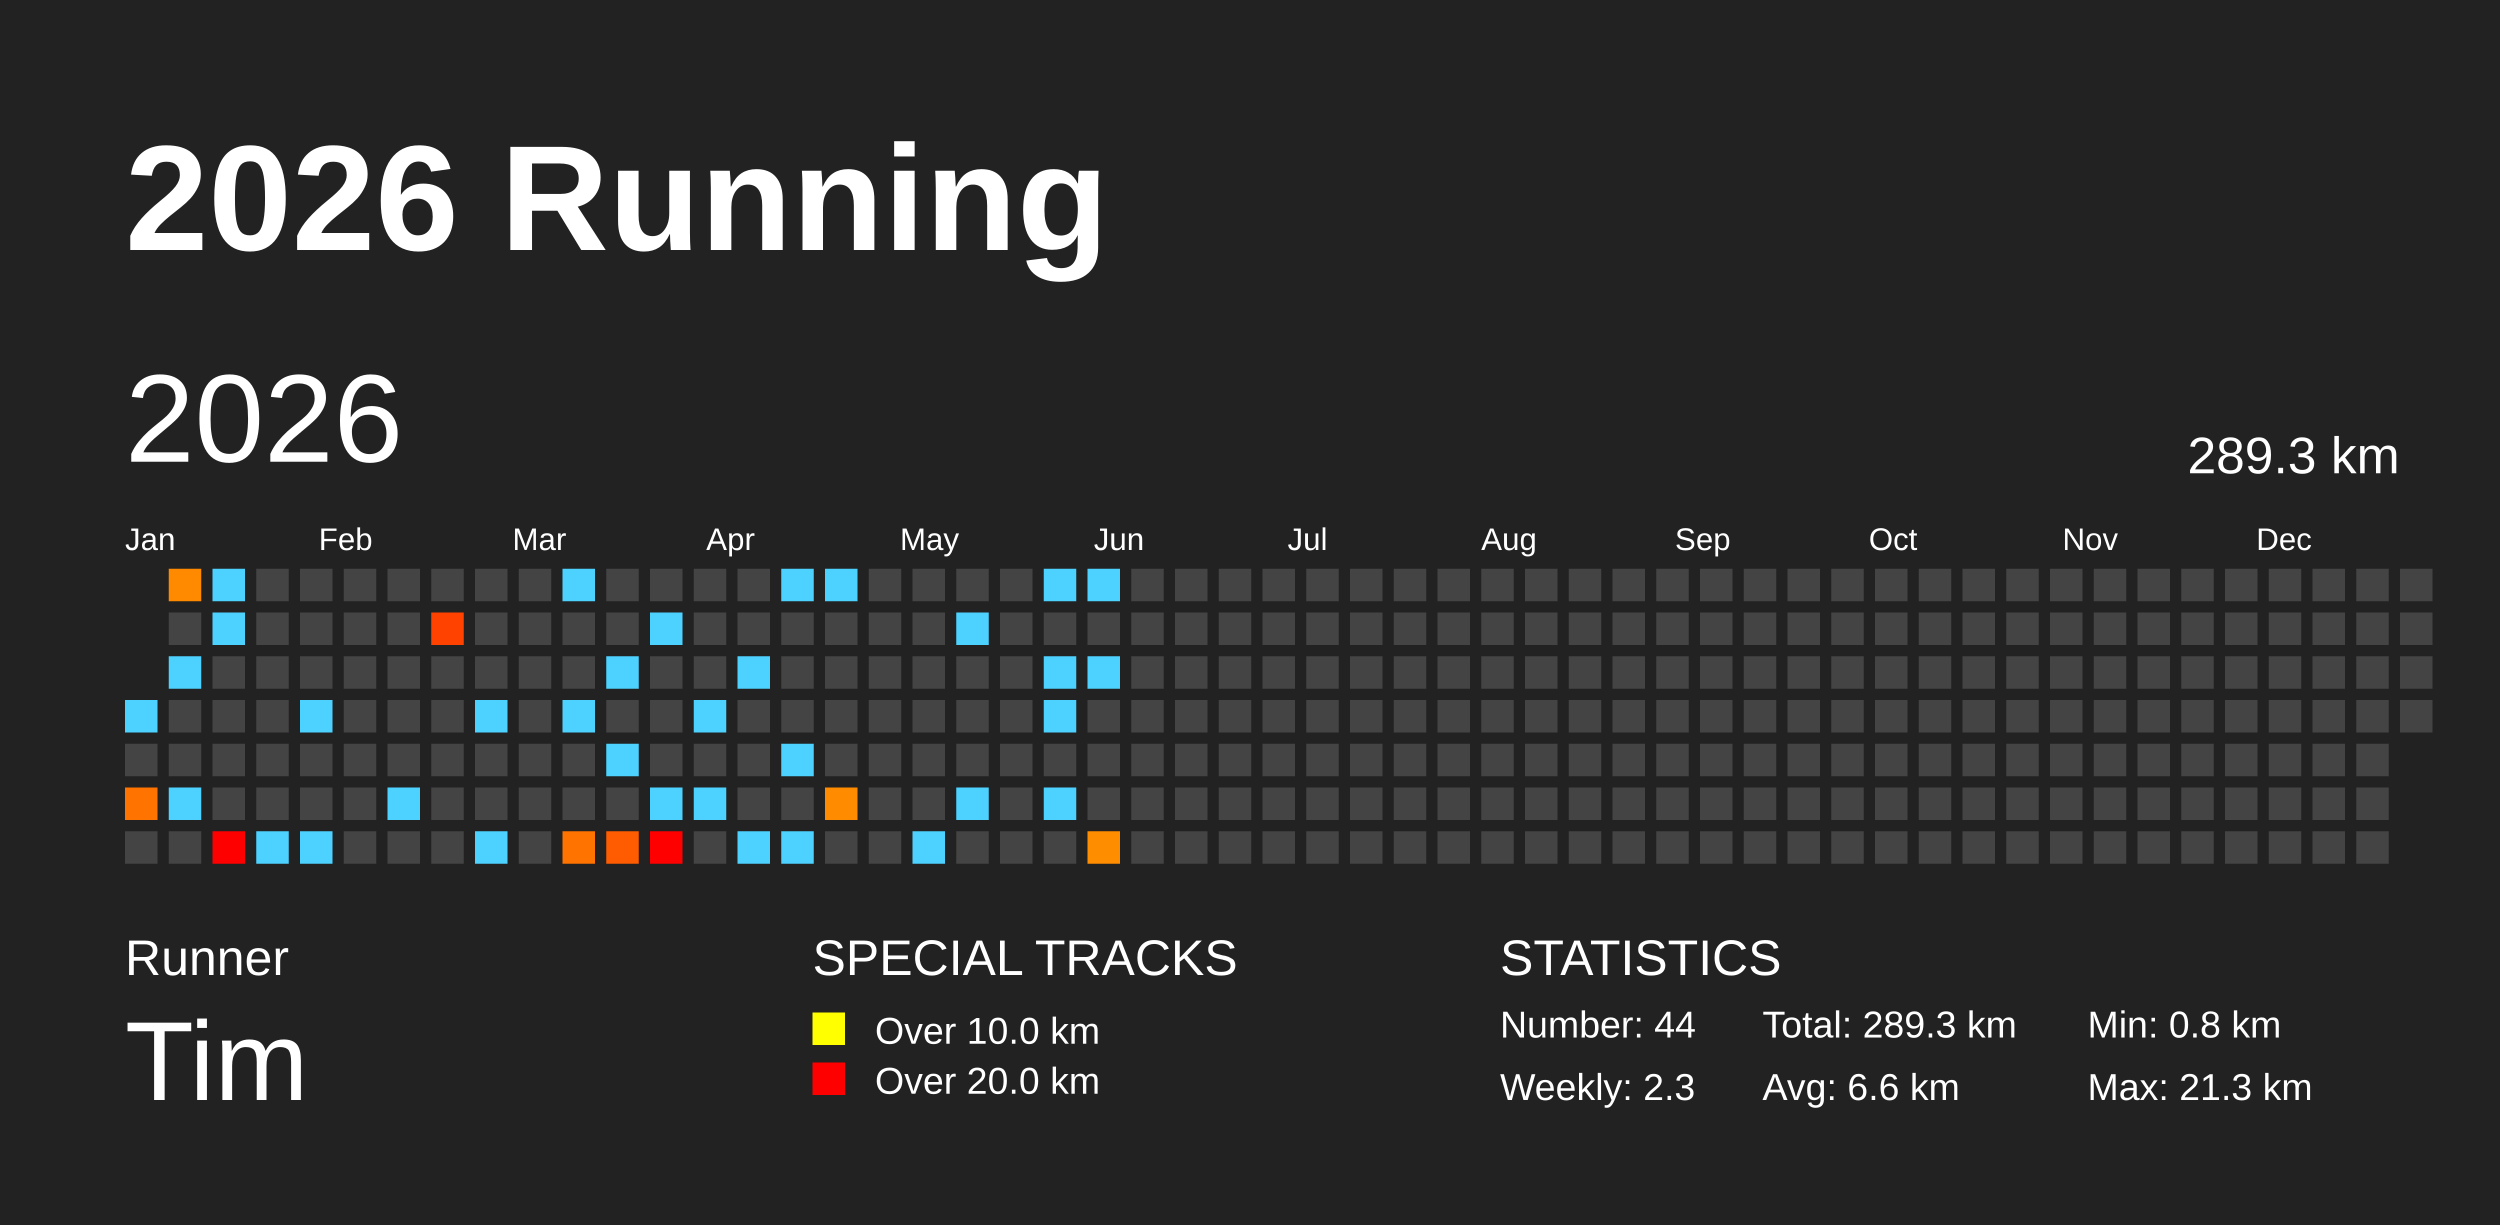
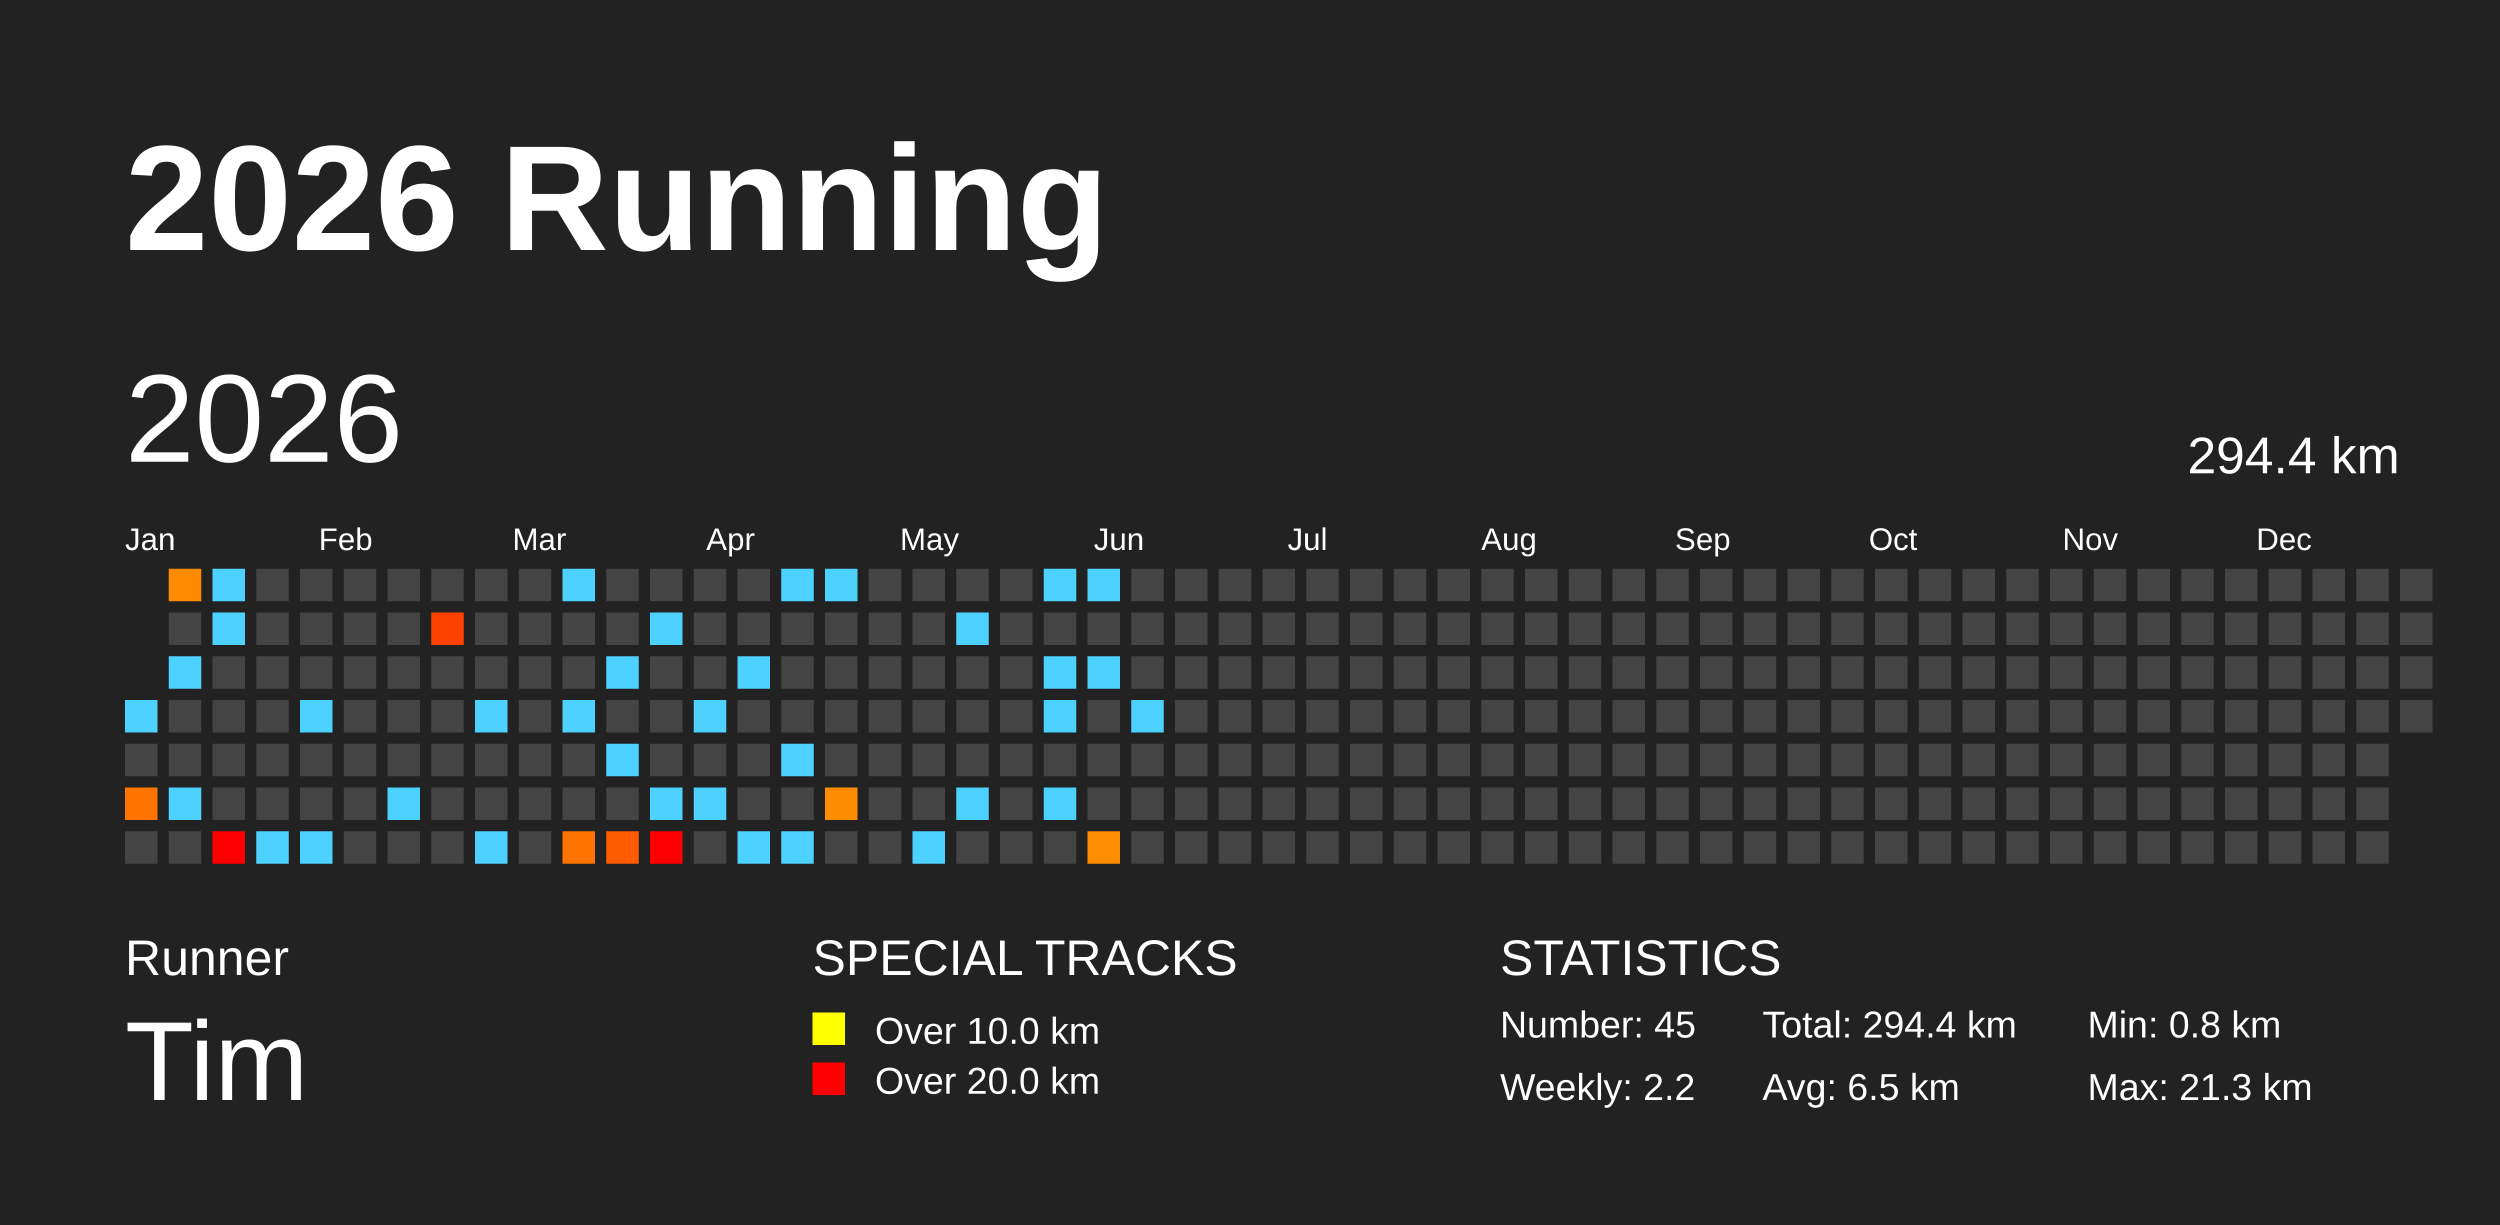
<svg xmlns="http://www.w3.org/2000/svg" baseProfile="full" height="98mm" version="1.1" viewBox="0,0,200,98" width="200mm">
  <defs />
  <rect fill="#222222" height="98" width="200" x="0" y="0" />
  <text fill="#FFFFFF" style="font-size:12px; font-family:Arial; font-weight:bold;" x="10" y="20">2026 Running</text>
  <text fill="#FFFFFF" style="font-size:4px; font-family:Arial" x="10" y="78">Runner</text>
  <text fill="#FFFFFF" style="font-size:9px; font-family:Arial" x="10" y="88">Tim</text>
  <text fill="#FFFFFF" style="font-size:4px; font-family:Arial" x="65" y="78">SPECIAL TRACKS</text>
  <rect fill="yellow" height="2.6" width="2.6" x="65" y="81" />
  <text fill="#FFFFFF" style="font-size:3px; font-family:Arial" x="70" y="83.5">Over 10.0 km</text>
  <rect fill="red" height="2.6" width="2.6" x="65" y="85" />
  <text fill="#FFFFFF" style="font-size:3px; font-family:Arial" x="70" y="87.5">Over 20.0 km</text>
  <text fill="#FFFFFF" style="font-size:4px; font-family:Arial" x="120" y="78">STATISTICS</text>
-   <text fill="#FFFFFF" style="font-size:3px; font-family:Arial" x="120" y="83">Number: 44</text>
-   <text fill="#FFFFFF" style="font-size:3px; font-family:Arial" x="120" y="88">Weekly: 2.3</text>
-   <text fill="#FFFFFF" style="font-size:3px; font-family:Arial" x="141" y="83">Total: 289.3 km</text>
-   <text fill="#FFFFFF" style="font-size:3px; font-family:Arial" x="141" y="88">Avg: 6.6 km</text>
+   <text fill="#FFFFFF" style="font-size:3px; font-family:Arial" x="120" y="83">Number: 45</text>
+   <text fill="#FFFFFF" style="font-size:3px; font-family:Arial" x="120" y="88">Weekly: 2.2</text>
+   <text fill="#FFFFFF" style="font-size:3px; font-family:Arial" x="141" y="83">Total: 294.4 km</text>
+   <text fill="#FFFFFF" style="font-size:3px; font-family:Arial" x="141" y="88">Avg: 6.5 km</text>
  <text fill="#FFFFFF" style="font-size:3px; font-family:Arial" x="167" y="83">Min: 0.8 km</text>
  <text fill="#FFFFFF" style="font-size:3px; font-family:Arial" x="167" y="88">Max: 21.3 km</text>
  <text dominant-baseline="hanging" fill="#FFFFFF" style="font-size:10.0px; font-family:Arial;" x="10" y="30">2026</text>
-   <text dominant-baseline="hanging" fill="#FFFFFF" style="font-size:4.125px; font-family:Arial;" x="175" y="35">289.3 km</text>
+   <text dominant-baseline="hanging" fill="#FFFFFF" style="font-size:4.125px; font-family:Arial;" x="175" y="35">294.4 km</text>
  <text fill="#FFFFFF" style="font-size:2.5px; font-family:Arial" x="10.0" y="44">Jan</text>
  <text fill="#FFFFFF" style="font-size:2.5px; font-family:Arial" x="25.5" y="44">Feb</text>
  <text fill="#FFFFFF" style="font-size:2.5px; font-family:Arial" x="41.0" y="44">Mar</text>
  <text fill="#FFFFFF" style="font-size:2.5px; font-family:Arial" x="56.5" y="44">Apr</text>
  <text fill="#FFFFFF" style="font-size:2.5px; font-family:Arial" x="72.0" y="44">May</text>
  <text fill="#FFFFFF" style="font-size:2.5px; font-family:Arial" x="87.5" y="44">Jun</text>
  <text fill="#FFFFFF" style="font-size:2.5px; font-family:Arial" x="103.0" y="44">Jul</text>
  <text fill="#FFFFFF" style="font-size:2.5px; font-family:Arial" x="118.5" y="44">Aug</text>
  <text fill="#FFFFFF" style="font-size:2.5px; font-family:Arial" x="134.0" y="44">Sep</text>
  <text fill="#FFFFFF" style="font-size:2.5px; font-family:Arial" x="149.5" y="44">Oct</text>
  <text fill="#FFFFFF" style="font-size:2.5px; font-family:Arial" x="165.0" y="44">Nov</text>
  <text fill="#FFFFFF" style="font-size:2.5px; font-family:Arial" x="180.5" y="44">Dec</text>
  <rect fill="#4dd2ff" height="2.6" width="2.6" x="10.0" y="56.0" />
  <rect fill="#444444" height="2.6" width="2.6" x="10.0" y="59.5" />
  <rect fill="#ff7400" height="2.6" width="2.6" x="10.0" y="63.0" />
  <rect fill="#444444" height="2.6" width="2.6" x="10.0" y="66.5" />
  <rect fill="#ff8a00" height="2.6" width="2.6" x="13.5" y="45.5" />
  <rect fill="#444444" height="2.6" width="2.6" x="13.5" y="49.0" />
  <rect fill="#4dd2ff" height="2.6" width="2.6" x="13.5" y="52.5" />
  <rect fill="#444444" height="2.6" width="2.6" x="13.5" y="56.0" />
  <rect fill="#444444" height="2.6" width="2.6" x="13.5" y="59.5" />
  <rect fill="#4dd2ff" height="2.6" width="2.6" x="13.5" y="63.0" />
  <rect fill="#444444" height="2.6" width="2.6" x="13.5" y="66.5" />
  <rect fill="#4dd2ff" height="2.6" width="2.6" x="17.0" y="45.5" />
  <rect fill="#4dd2ff" height="2.6" width="2.6" x="17.0" y="49.0" />
  <rect fill="#444444" height="2.6" width="2.6" x="17.0" y="52.5" />
  <rect fill="#444444" height="2.6" width="2.6" x="17.0" y="56.0" />
  <rect fill="#444444" height="2.6" width="2.6" x="17.0" y="59.5" />
  <rect fill="#444444" height="2.6" width="2.6" x="17.0" y="63.0" />
  <rect fill="red" height="2.6" width="2.6" x="17.0" y="66.5" />
  <rect fill="#444444" height="2.6" width="2.6" x="20.5" y="45.5" />
  <rect fill="#444444" height="2.6" width="2.6" x="20.5" y="49.0" />
  <rect fill="#444444" height="2.6" width="2.6" x="20.5" y="52.5" />
  <rect fill="#444444" height="2.6" width="2.6" x="20.5" y="56.0" />
  <rect fill="#444444" height="2.6" width="2.6" x="20.5" y="59.5" />
  <rect fill="#444444" height="2.6" width="2.6" x="20.5" y="63.0" />
  <rect fill="#4dd2ff" height="2.6" width="2.6" x="20.5" y="66.5" />
  <rect fill="#444444" height="2.6" width="2.6" x="24.0" y="45.5" />
  <rect fill="#444444" height="2.6" width="2.6" x="24.0" y="49.0" />
  <rect fill="#444444" height="2.6" width="2.6" x="24.0" y="52.5" />
  <rect fill="#4dd2ff" height="2.6" width="2.6" x="24.0" y="56.0" />
  <rect fill="#444444" height="2.6" width="2.6" x="24.0" y="59.5" />
  <rect fill="#444444" height="2.6" width="2.6" x="24.0" y="63.0" />
  <rect fill="#4dd2ff" height="2.6" width="2.6" x="24.0" y="66.5" />
  <rect fill="#444444" height="2.6" width="2.6" x="27.5" y="45.5" />
  <rect fill="#444444" height="2.6" width="2.6" x="27.5" y="49.0" />
  <rect fill="#444444" height="2.6" width="2.6" x="27.5" y="52.5" />
  <rect fill="#444444" height="2.6" width="2.6" x="27.5" y="56.0" />
  <rect fill="#444444" height="2.6" width="2.6" x="27.5" y="59.5" />
  <rect fill="#444444" height="2.6" width="2.6" x="27.5" y="63.0" />
  <rect fill="#444444" height="2.6" width="2.6" x="27.5" y="66.5" />
  <rect fill="#444444" height="2.6" width="2.6" x="31.0" y="45.5" />
  <rect fill="#444444" height="2.6" width="2.6" x="31.0" y="49.0" />
  <rect fill="#444444" height="2.6" width="2.6" x="31.0" y="52.5" />
  <rect fill="#444444" height="2.6" width="2.6" x="31.0" y="56.0" />
  <rect fill="#444444" height="2.6" width="2.6" x="31.0" y="59.5" />
  <rect fill="#4dd2ff" height="2.6" width="2.6" x="31.0" y="63.0" />
  <rect fill="#444444" height="2.6" width="2.6" x="31.0" y="66.5" />
  <rect fill="#444444" height="2.6" width="2.6" x="34.5" y="45.5" />
  <rect fill="#ff4200" height="2.6" width="2.6" x="34.5" y="49.0" />
  <rect fill="#444444" height="2.6" width="2.6" x="34.5" y="52.5" />
  <rect fill="#444444" height="2.6" width="2.6" x="34.5" y="56.0" />
  <rect fill="#444444" height="2.6" width="2.6" x="34.5" y="59.5" />
  <rect fill="#444444" height="2.6" width="2.6" x="34.5" y="63.0" />
  <rect fill="#444444" height="2.6" width="2.6" x="34.5" y="66.5" />
  <rect fill="#444444" height="2.6" width="2.6" x="38.0" y="45.5" />
  <rect fill="#444444" height="2.6" width="2.6" x="38.0" y="49.0" />
  <rect fill="#444444" height="2.6" width="2.6" x="38.0" y="52.5" />
  <rect fill="#4dd2ff" height="2.6" width="2.6" x="38.0" y="56.0" />
  <rect fill="#444444" height="2.6" width="2.6" x="38.0" y="59.5" />
  <rect fill="#444444" height="2.6" width="2.6" x="38.0" y="63.0" />
  <rect fill="#4dd2ff" height="2.6" width="2.6" x="38.0" y="66.5" />
  <rect fill="#444444" height="2.6" width="2.6" x="41.5" y="45.5" />
  <rect fill="#444444" height="2.6" width="2.6" x="41.5" y="49.0" />
  <rect fill="#444444" height="2.6" width="2.6" x="41.5" y="52.5" />
  <rect fill="#444444" height="2.6" width="2.6" x="41.5" y="56.0" />
  <rect fill="#444444" height="2.6" width="2.6" x="41.5" y="59.5" />
  <rect fill="#444444" height="2.6" width="2.6" x="41.5" y="63.0" />
  <rect fill="#444444" height="2.6" width="2.6" x="41.5" y="66.5" />
  <rect fill="#4dd2ff" height="2.6" width="2.6" x="45.0" y="45.5" />
  <rect fill="#444444" height="2.6" width="2.6" x="45.0" y="49.0" />
  <rect fill="#444444" height="2.6" width="2.6" x="45.0" y="52.5" />
  <rect fill="#4dd2ff" height="2.6" width="2.6" x="45.0" y="56.0" />
  <rect fill="#444444" height="2.6" width="2.6" x="45.0" y="59.5" />
  <rect fill="#444444" height="2.6" width="2.6" x="45.0" y="63.0" />
  <rect fill="#ff7400" height="2.6" width="2.6" x="45.0" y="66.5" />
  <rect fill="#444444" height="2.6" width="2.6" x="48.5" y="45.5" />
  <rect fill="#444444" height="2.6" width="2.6" x="48.5" y="49.0" />
  <rect fill="#4dd2ff" height="2.6" width="2.6" x="48.5" y="52.5" />
  <rect fill="#444444" height="2.6" width="2.6" x="48.5" y="56.0" />
  <rect fill="#4dd2ff" height="2.6" width="2.6" x="48.5" y="59.5" />
  <rect fill="#444444" height="2.6" width="2.6" x="48.5" y="63.0" />
  <rect fill="#ff5b00" height="2.6" width="2.6" x="48.5" y="66.5" />
  <rect fill="#444444" height="2.6" width="2.6" x="52.0" y="45.5" />
  <rect fill="#4dd2ff" height="2.6" width="2.6" x="52.0" y="49.0" />
  <rect fill="#444444" height="2.6" width="2.6" x="52.0" y="52.5" />
  <rect fill="#444444" height="2.6" width="2.6" x="52.0" y="56.0" />
  <rect fill="#444444" height="2.6" width="2.6" x="52.0" y="59.5" />
  <rect fill="#4dd2ff" height="2.6" width="2.6" x="52.0" y="63.0" />
  <rect fill="red" height="2.6" width="2.6" x="52.0" y="66.5" />
  <rect fill="#444444" height="2.6" width="2.6" x="55.5" y="45.5" />
  <rect fill="#444444" height="2.6" width="2.6" x="55.5" y="49.0" />
  <rect fill="#444444" height="2.6" width="2.6" x="55.5" y="52.5" />
  <rect fill="#4dd2ff" height="2.6" width="2.6" x="55.5" y="56.0" />
  <rect fill="#444444" height="2.6" width="2.6" x="55.5" y="59.5" />
  <rect fill="#4dd2ff" height="2.6" width="2.6" x="55.5" y="63.0" />
  <rect fill="#444444" height="2.6" width="2.6" x="55.5" y="66.5" />
  <rect fill="#444444" height="2.6" width="2.6" x="59.0" y="45.5" />
  <rect fill="#444444" height="2.6" width="2.6" x="59.0" y="49.0" />
  <rect fill="#4dd2ff" height="2.6" width="2.6" x="59.0" y="52.5" />
  <rect fill="#444444" height="2.6" width="2.6" x="59.0" y="56.0" />
  <rect fill="#444444" height="2.6" width="2.6" x="59.0" y="59.5" />
  <rect fill="#444444" height="2.6" width="2.6" x="59.0" y="63.0" />
  <rect fill="#4dd2ff" height="2.6" width="2.6" x="59.0" y="66.5" />
  <rect fill="#4dd2ff" height="2.6" width="2.6" x="62.5" y="45.5" />
  <rect fill="#444444" height="2.6" width="2.6" x="62.5" y="49.0" />
  <rect fill="#444444" height="2.6" width="2.6" x="62.5" y="52.5" />
  <rect fill="#444444" height="2.6" width="2.6" x="62.5" y="56.0" />
  <rect fill="#4dd2ff" height="2.6" width="2.6" x="62.5" y="59.5" />
  <rect fill="#444444" height="2.6" width="2.6" x="62.5" y="63.0" />
  <rect fill="#4dd2ff" height="2.6" width="2.6" x="62.5" y="66.5" />
  <rect fill="#4dd2ff" height="2.6" width="2.6" x="66.0" y="45.5" />
  <rect fill="#444444" height="2.6" width="2.6" x="66.0" y="49.0" />
  <rect fill="#444444" height="2.6" width="2.6" x="66.0" y="52.5" />
  <rect fill="#444444" height="2.6" width="2.6" x="66.0" y="56.0" />
  <rect fill="#444444" height="2.6" width="2.6" x="66.0" y="59.5" />
  <rect fill="#ff8c00" height="2.6" width="2.6" x="66.0" y="63.0" />
  <rect fill="#444444" height="2.6" width="2.6" x="66.0" y="66.5" />
  <rect fill="#444444" height="2.6" width="2.6" x="69.5" y="45.5" />
  <rect fill="#444444" height="2.6" width="2.6" x="69.5" y="49.0" />
  <rect fill="#444444" height="2.6" width="2.6" x="69.5" y="52.5" />
  <rect fill="#444444" height="2.6" width="2.6" x="69.5" y="56.0" />
  <rect fill="#444444" height="2.6" width="2.6" x="69.5" y="59.5" />
  <rect fill="#444444" height="2.6" width="2.6" x="69.5" y="63.0" />
  <rect fill="#444444" height="2.6" width="2.6" x="69.5" y="66.5" />
  <rect fill="#444444" height="2.6" width="2.6" x="73.0" y="45.5" />
  <rect fill="#444444" height="2.6" width="2.6" x="73.0" y="49.0" />
  <rect fill="#444444" height="2.6" width="2.6" x="73.0" y="52.5" />
  <rect fill="#444444" height="2.6" width="2.6" x="73.0" y="56.0" />
  <rect fill="#444444" height="2.6" width="2.6" x="73.0" y="59.5" />
  <rect fill="#444444" height="2.6" width="2.6" x="73.0" y="63.0" />
  <rect fill="#4dd2ff" height="2.6" width="2.6" x="73.0" y="66.5" />
  <rect fill="#444444" height="2.6" width="2.6" x="76.5" y="45.5" />
  <rect fill="#4dd2ff" height="2.6" width="2.6" x="76.5" y="49.0" />
  <rect fill="#444444" height="2.6" width="2.6" x="76.5" y="52.5" />
  <rect fill="#444444" height="2.6" width="2.6" x="76.5" y="56.0" />
  <rect fill="#444444" height="2.6" width="2.6" x="76.5" y="59.5" />
  <rect fill="#4dd2ff" height="2.6" width="2.6" x="76.5" y="63.0" />
  <rect fill="#444444" height="2.6" width="2.6" x="76.5" y="66.5" />
  <rect fill="#444444" height="2.6" width="2.6" x="80.0" y="45.5" />
  <rect fill="#444444" height="2.6" width="2.6" x="80.0" y="49.0" />
  <rect fill="#444444" height="2.6" width="2.6" x="80.0" y="52.5" />
  <rect fill="#444444" height="2.6" width="2.6" x="80.0" y="56.0" />
  <rect fill="#444444" height="2.6" width="2.6" x="80.0" y="59.5" />
  <rect fill="#444444" height="2.6" width="2.6" x="80.0" y="63.0" />
  <rect fill="#444444" height="2.6" width="2.6" x="80.0" y="66.5" />
  <rect fill="#4dd2ff" height="2.6" width="2.6" x="83.5" y="45.5" />
  <rect fill="#444444" height="2.6" width="2.6" x="83.5" y="49.0" />
  <rect fill="#4dd2ff" height="2.6" width="2.6" x="83.5" y="52.5" />
  <rect fill="#4dd2ff" height="2.6" width="2.6" x="83.5" y="56.0" />
  <rect fill="#444444" height="2.6" width="2.6" x="83.5" y="59.5" />
  <rect fill="#4dd2ff" height="2.6" width="2.6" x="83.5" y="63.0" />
  <rect fill="#444444" height="2.6" width="2.6" x="83.5" y="66.5" />
  <rect fill="#4dd2ff" height="2.6" width="2.6" x="87.0" y="45.5" />
  <rect fill="#444444" height="2.6" width="2.6" x="87.0" y="49.0" />
  <rect fill="#4dd2ff" height="2.6" width="2.6" x="87.0" y="52.5" />
  <rect fill="#444444" height="2.6" width="2.6" x="87.0" y="56.0" />
  <rect fill="#444444" height="2.6" width="2.6" x="87.0" y="59.5" />
  <rect fill="#444444" height="2.6" width="2.6" x="87.0" y="63.0" />
  <rect fill="#ff8d00" height="2.6" width="2.6" x="87.0" y="66.5" />
  <rect fill="#444444" height="2.6" width="2.6" x="90.5" y="45.5" />
  <rect fill="#444444" height="2.6" width="2.6" x="90.5" y="49.0" />
  <rect fill="#444444" height="2.6" width="2.6" x="90.5" y="52.5" />
-   <rect fill="#444444" height="2.6" width="2.6" x="90.5" y="56.0" />
+   <rect fill="#4dd2ff" height="2.6" width="2.6" x="90.5" y="56.0" />
  <rect fill="#444444" height="2.6" width="2.6" x="90.5" y="59.5" />
  <rect fill="#444444" height="2.6" width="2.6" x="90.5" y="63.0" />
  <rect fill="#444444" height="2.6" width="2.6" x="90.5" y="66.5" />
  <rect fill="#444444" height="2.6" width="2.6" x="94.0" y="45.5" />
  <rect fill="#444444" height="2.6" width="2.6" x="94.0" y="49.0" />
  <rect fill="#444444" height="2.6" width="2.6" x="94.0" y="52.5" />
  <rect fill="#444444" height="2.6" width="2.6" x="94.0" y="56.0" />
  <rect fill="#444444" height="2.6" width="2.6" x="94.0" y="59.5" />
  <rect fill="#444444" height="2.6" width="2.6" x="94.0" y="63.0" />
  <rect fill="#444444" height="2.6" width="2.6" x="94.0" y="66.5" />
  <rect fill="#444444" height="2.6" width="2.6" x="97.5" y="45.5" />
  <rect fill="#444444" height="2.6" width="2.6" x="97.5" y="49.0" />
  <rect fill="#444444" height="2.6" width="2.6" x="97.5" y="52.5" />
  <rect fill="#444444" height="2.6" width="2.6" x="97.5" y="56.0" />
  <rect fill="#444444" height="2.6" width="2.6" x="97.5" y="59.5" />
  <rect fill="#444444" height="2.6" width="2.6" x="97.5" y="63.0" />
  <rect fill="#444444" height="2.6" width="2.6" x="97.5" y="66.5" />
  <rect fill="#444444" height="2.6" width="2.6" x="101.0" y="45.5" />
  <rect fill="#444444" height="2.6" width="2.6" x="101.0" y="49.0" />
  <rect fill="#444444" height="2.6" width="2.6" x="101.0" y="52.5" />
  <rect fill="#444444" height="2.6" width="2.6" x="101.0" y="56.0" />
  <rect fill="#444444" height="2.6" width="2.6" x="101.0" y="59.5" />
  <rect fill="#444444" height="2.6" width="2.6" x="101.0" y="63.0" />
  <rect fill="#444444" height="2.6" width="2.6" x="101.0" y="66.5" />
  <rect fill="#444444" height="2.6" width="2.6" x="104.5" y="45.5" />
  <rect fill="#444444" height="2.6" width="2.6" x="104.5" y="49.0" />
  <rect fill="#444444" height="2.6" width="2.6" x="104.5" y="52.5" />
  <rect fill="#444444" height="2.6" width="2.6" x="104.5" y="56.0" />
  <rect fill="#444444" height="2.6" width="2.6" x="104.5" y="59.5" />
  <rect fill="#444444" height="2.6" width="2.6" x="104.5" y="63.0" />
  <rect fill="#444444" height="2.6" width="2.6" x="104.5" y="66.5" />
  <rect fill="#444444" height="2.6" width="2.6" x="108.0" y="45.5" />
  <rect fill="#444444" height="2.6" width="2.6" x="108.0" y="49.0" />
  <rect fill="#444444" height="2.6" width="2.6" x="108.0" y="52.5" />
  <rect fill="#444444" height="2.6" width="2.6" x="108.0" y="56.0" />
  <rect fill="#444444" height="2.6" width="2.6" x="108.0" y="59.5" />
  <rect fill="#444444" height="2.6" width="2.6" x="108.0" y="63.0" />
  <rect fill="#444444" height="2.6" width="2.6" x="108.0" y="66.5" />
  <rect fill="#444444" height="2.6" width="2.6" x="111.5" y="45.5" />
  <rect fill="#444444" height="2.6" width="2.6" x="111.5" y="49.0" />
  <rect fill="#444444" height="2.6" width="2.6" x="111.5" y="52.5" />
  <rect fill="#444444" height="2.6" width="2.6" x="111.5" y="56.0" />
  <rect fill="#444444" height="2.6" width="2.6" x="111.5" y="59.5" />
  <rect fill="#444444" height="2.6" width="2.6" x="111.5" y="63.0" />
  <rect fill="#444444" height="2.6" width="2.6" x="111.5" y="66.5" />
  <rect fill="#444444" height="2.6" width="2.6" x="115.0" y="45.5" />
  <rect fill="#444444" height="2.6" width="2.6" x="115.0" y="49.0" />
  <rect fill="#444444" height="2.6" width="2.6" x="115.0" y="52.5" />
  <rect fill="#444444" height="2.6" width="2.6" x="115.0" y="56.0" />
  <rect fill="#444444" height="2.6" width="2.6" x="115.0" y="59.5" />
  <rect fill="#444444" height="2.6" width="2.6" x="115.0" y="63.0" />
  <rect fill="#444444" height="2.6" width="2.6" x="115.0" y="66.5" />
  <rect fill="#444444" height="2.6" width="2.6" x="118.5" y="45.5" />
  <rect fill="#444444" height="2.6" width="2.6" x="118.5" y="49.0" />
  <rect fill="#444444" height="2.6" width="2.6" x="118.5" y="52.5" />
  <rect fill="#444444" height="2.6" width="2.6" x="118.5" y="56.0" />
  <rect fill="#444444" height="2.6" width="2.6" x="118.5" y="59.5" />
  <rect fill="#444444" height="2.6" width="2.6" x="118.5" y="63.0" />
  <rect fill="#444444" height="2.6" width="2.6" x="118.5" y="66.5" />
  <rect fill="#444444" height="2.6" width="2.6" x="122.0" y="45.5" />
  <rect fill="#444444" height="2.6" width="2.6" x="122.0" y="49.0" />
  <rect fill="#444444" height="2.6" width="2.6" x="122.0" y="52.5" />
  <rect fill="#444444" height="2.6" width="2.6" x="122.0" y="56.0" />
  <rect fill="#444444" height="2.6" width="2.6" x="122.0" y="59.5" />
  <rect fill="#444444" height="2.6" width="2.6" x="122.0" y="63.0" />
  <rect fill="#444444" height="2.6" width="2.6" x="122.0" y="66.5" />
  <rect fill="#444444" height="2.6" width="2.6" x="125.5" y="45.5" />
  <rect fill="#444444" height="2.6" width="2.6" x="125.5" y="49.0" />
  <rect fill="#444444" height="2.6" width="2.6" x="125.5" y="52.5" />
  <rect fill="#444444" height="2.6" width="2.6" x="125.5" y="56.0" />
  <rect fill="#444444" height="2.6" width="2.6" x="125.5" y="59.5" />
  <rect fill="#444444" height="2.6" width="2.6" x="125.5" y="63.0" />
  <rect fill="#444444" height="2.6" width="2.6" x="125.5" y="66.5" />
  <rect fill="#444444" height="2.6" width="2.6" x="129.0" y="45.5" />
  <rect fill="#444444" height="2.6" width="2.6" x="129.0" y="49.0" />
  <rect fill="#444444" height="2.6" width="2.6" x="129.0" y="52.5" />
  <rect fill="#444444" height="2.6" width="2.6" x="129.0" y="56.0" />
  <rect fill="#444444" height="2.6" width="2.6" x="129.0" y="59.5" />
  <rect fill="#444444" height="2.6" width="2.6" x="129.0" y="63.0" />
  <rect fill="#444444" height="2.6" width="2.6" x="129.0" y="66.5" />
  <rect fill="#444444" height="2.6" width="2.6" x="132.5" y="45.5" />
  <rect fill="#444444" height="2.6" width="2.6" x="132.5" y="49.0" />
  <rect fill="#444444" height="2.6" width="2.6" x="132.5" y="52.5" />
  <rect fill="#444444" height="2.6" width="2.6" x="132.5" y="56.0" />
  <rect fill="#444444" height="2.6" width="2.6" x="132.5" y="59.5" />
  <rect fill="#444444" height="2.6" width="2.6" x="132.5" y="63.0" />
  <rect fill="#444444" height="2.6" width="2.6" x="132.5" y="66.5" />
  <rect fill="#444444" height="2.6" width="2.6" x="136.0" y="45.5" />
  <rect fill="#444444" height="2.6" width="2.6" x="136.0" y="49.0" />
  <rect fill="#444444" height="2.6" width="2.6" x="136.0" y="52.5" />
  <rect fill="#444444" height="2.6" width="2.6" x="136.0" y="56.0" />
  <rect fill="#444444" height="2.6" width="2.6" x="136.0" y="59.5" />
  <rect fill="#444444" height="2.6" width="2.6" x="136.0" y="63.0" />
  <rect fill="#444444" height="2.6" width="2.6" x="136.0" y="66.5" />
  <rect fill="#444444" height="2.6" width="2.6" x="139.5" y="45.5" />
  <rect fill="#444444" height="2.6" width="2.6" x="139.5" y="49.0" />
  <rect fill="#444444" height="2.6" width="2.6" x="139.5" y="52.5" />
  <rect fill="#444444" height="2.6" width="2.6" x="139.5" y="56.0" />
  <rect fill="#444444" height="2.6" width="2.6" x="139.5" y="59.5" />
  <rect fill="#444444" height="2.6" width="2.6" x="139.5" y="63.0" />
  <rect fill="#444444" height="2.6" width="2.6" x="139.5" y="66.5" />
  <rect fill="#444444" height="2.6" width="2.6" x="143.0" y="45.5" />
  <rect fill="#444444" height="2.6" width="2.6" x="143.0" y="49.0" />
  <rect fill="#444444" height="2.6" width="2.6" x="143.0" y="52.5" />
  <rect fill="#444444" height="2.6" width="2.6" x="143.0" y="56.0" />
  <rect fill="#444444" height="2.6" width="2.6" x="143.0" y="59.5" />
  <rect fill="#444444" height="2.6" width="2.6" x="143.0" y="63.0" />
  <rect fill="#444444" height="2.6" width="2.6" x="143.0" y="66.5" />
  <rect fill="#444444" height="2.6" width="2.6" x="146.5" y="45.5" />
  <rect fill="#444444" height="2.6" width="2.6" x="146.5" y="49.0" />
  <rect fill="#444444" height="2.6" width="2.6" x="146.5" y="52.5" />
  <rect fill="#444444" height="2.6" width="2.6" x="146.5" y="56.0" />
  <rect fill="#444444" height="2.6" width="2.6" x="146.5" y="59.5" />
  <rect fill="#444444" height="2.6" width="2.6" x="146.5" y="63.0" />
  <rect fill="#444444" height="2.6" width="2.6" x="146.5" y="66.5" />
  <rect fill="#444444" height="2.6" width="2.6" x="150.0" y="45.5" />
  <rect fill="#444444" height="2.6" width="2.6" x="150.0" y="49.0" />
  <rect fill="#444444" height="2.6" width="2.6" x="150.0" y="52.5" />
  <rect fill="#444444" height="2.6" width="2.6" x="150.0" y="56.0" />
  <rect fill="#444444" height="2.6" width="2.6" x="150.0" y="59.5" />
  <rect fill="#444444" height="2.6" width="2.6" x="150.0" y="63.0" />
  <rect fill="#444444" height="2.6" width="2.6" x="150.0" y="66.5" />
  <rect fill="#444444" height="2.6" width="2.6" x="153.5" y="45.5" />
  <rect fill="#444444" height="2.6" width="2.6" x="153.5" y="49.0" />
  <rect fill="#444444" height="2.6" width="2.6" x="153.5" y="52.5" />
  <rect fill="#444444" height="2.6" width="2.6" x="153.5" y="56.0" />
  <rect fill="#444444" height="2.6" width="2.6" x="153.5" y="59.5" />
  <rect fill="#444444" height="2.6" width="2.6" x="153.5" y="63.0" />
  <rect fill="#444444" height="2.6" width="2.6" x="153.5" y="66.5" />
  <rect fill="#444444" height="2.6" width="2.6" x="157.0" y="45.5" />
  <rect fill="#444444" height="2.6" width="2.6" x="157.0" y="49.0" />
  <rect fill="#444444" height="2.6" width="2.6" x="157.0" y="52.5" />
  <rect fill="#444444" height="2.6" width="2.6" x="157.0" y="56.0" />
  <rect fill="#444444" height="2.6" width="2.6" x="157.0" y="59.5" />
  <rect fill="#444444" height="2.6" width="2.6" x="157.0" y="63.0" />
  <rect fill="#444444" height="2.6" width="2.6" x="157.0" y="66.5" />
  <rect fill="#444444" height="2.6" width="2.6" x="160.5" y="45.5" />
  <rect fill="#444444" height="2.6" width="2.6" x="160.5" y="49.0" />
  <rect fill="#444444" height="2.6" width="2.6" x="160.5" y="52.5" />
  <rect fill="#444444" height="2.6" width="2.6" x="160.5" y="56.0" />
  <rect fill="#444444" height="2.6" width="2.6" x="160.5" y="59.5" />
  <rect fill="#444444" height="2.6" width="2.6" x="160.5" y="63.0" />
  <rect fill="#444444" height="2.6" width="2.6" x="160.5" y="66.5" />
  <rect fill="#444444" height="2.6" width="2.6" x="164.0" y="45.5" />
  <rect fill="#444444" height="2.6" width="2.6" x="164.0" y="49.0" />
  <rect fill="#444444" height="2.6" width="2.6" x="164.0" y="52.5" />
  <rect fill="#444444" height="2.6" width="2.6" x="164.0" y="56.0" />
  <rect fill="#444444" height="2.6" width="2.6" x="164.0" y="59.5" />
  <rect fill="#444444" height="2.6" width="2.6" x="164.0" y="63.0" />
  <rect fill="#444444" height="2.6" width="2.6" x="164.0" y="66.5" />
  <rect fill="#444444" height="2.6" width="2.6" x="167.5" y="45.5" />
  <rect fill="#444444" height="2.6" width="2.6" x="167.5" y="49.0" />
  <rect fill="#444444" height="2.6" width="2.6" x="167.5" y="52.5" />
  <rect fill="#444444" height="2.6" width="2.6" x="167.5" y="56.0" />
  <rect fill="#444444" height="2.6" width="2.6" x="167.5" y="59.5" />
  <rect fill="#444444" height="2.6" width="2.6" x="167.5" y="63.0" />
  <rect fill="#444444" height="2.6" width="2.6" x="167.5" y="66.5" />
  <rect fill="#444444" height="2.6" width="2.6" x="171.0" y="45.5" />
  <rect fill="#444444" height="2.6" width="2.6" x="171.0" y="49.0" />
  <rect fill="#444444" height="2.6" width="2.6" x="171.0" y="52.5" />
  <rect fill="#444444" height="2.6" width="2.6" x="171.0" y="56.0" />
  <rect fill="#444444" height="2.6" width="2.6" x="171.0" y="59.5" />
  <rect fill="#444444" height="2.6" width="2.6" x="171.0" y="63.0" />
  <rect fill="#444444" height="2.6" width="2.6" x="171.0" y="66.5" />
  <rect fill="#444444" height="2.6" width="2.6" x="174.5" y="45.5" />
  <rect fill="#444444" height="2.6" width="2.6" x="174.5" y="49.0" />
  <rect fill="#444444" height="2.6" width="2.6" x="174.5" y="52.5" />
  <rect fill="#444444" height="2.6" width="2.6" x="174.5" y="56.0" />
  <rect fill="#444444" height="2.6" width="2.6" x="174.5" y="59.5" />
  <rect fill="#444444" height="2.6" width="2.6" x="174.5" y="63.0" />
  <rect fill="#444444" height="2.6" width="2.6" x="174.5" y="66.5" />
  <rect fill="#444444" height="2.6" width="2.6" x="178.0" y="45.5" />
  <rect fill="#444444" height="2.6" width="2.6" x="178.0" y="49.0" />
  <rect fill="#444444" height="2.6" width="2.6" x="178.0" y="52.5" />
  <rect fill="#444444" height="2.6" width="2.6" x="178.0" y="56.0" />
  <rect fill="#444444" height="2.6" width="2.6" x="178.0" y="59.5" />
  <rect fill="#444444" height="2.6" width="2.6" x="178.0" y="63.0" />
  <rect fill="#444444" height="2.6" width="2.6" x="178.0" y="66.5" />
  <rect fill="#444444" height="2.6" width="2.6" x="181.5" y="45.5" />
  <rect fill="#444444" height="2.6" width="2.6" x="181.5" y="49.0" />
  <rect fill="#444444" height="2.6" width="2.6" x="181.5" y="52.5" />
  <rect fill="#444444" height="2.6" width="2.6" x="181.5" y="56.0" />
  <rect fill="#444444" height="2.6" width="2.6" x="181.5" y="59.5" />
  <rect fill="#444444" height="2.6" width="2.6" x="181.5" y="63.0" />
  <rect fill="#444444" height="2.6" width="2.6" x="181.5" y="66.5" />
  <rect fill="#444444" height="2.6" width="2.6" x="185.0" y="45.5" />
  <rect fill="#444444" height="2.6" width="2.6" x="185.0" y="49.0" />
  <rect fill="#444444" height="2.6" width="2.6" x="185.0" y="52.5" />
  <rect fill="#444444" height="2.6" width="2.6" x="185.0" y="56.0" />
  <rect fill="#444444" height="2.6" width="2.6" x="185.0" y="59.5" />
  <rect fill="#444444" height="2.6" width="2.6" x="185.0" y="63.0" />
  <rect fill="#444444" height="2.6" width="2.6" x="185.0" y="66.5" />
  <rect fill="#444444" height="2.6" width="2.6" x="188.5" y="45.5" />
  <rect fill="#444444" height="2.6" width="2.6" x="188.5" y="49.0" />
  <rect fill="#444444" height="2.6" width="2.6" x="188.5" y="52.5" />
  <rect fill="#444444" height="2.6" width="2.6" x="188.5" y="56.0" />
  <rect fill="#444444" height="2.6" width="2.6" x="188.5" y="59.5" />
  <rect fill="#444444" height="2.6" width="2.6" x="188.5" y="63.0" />
  <rect fill="#444444" height="2.6" width="2.6" x="188.5" y="66.5" />
  <rect fill="#444444" height="2.6" width="2.6" x="192.0" y="45.5" />
  <rect fill="#444444" height="2.6" width="2.6" x="192.0" y="49.0" />
  <rect fill="#444444" height="2.6" width="2.6" x="192.0" y="52.5" />
  <rect fill="#444444" height="2.6" width="2.6" x="192.0" y="56.0" />
</svg>
